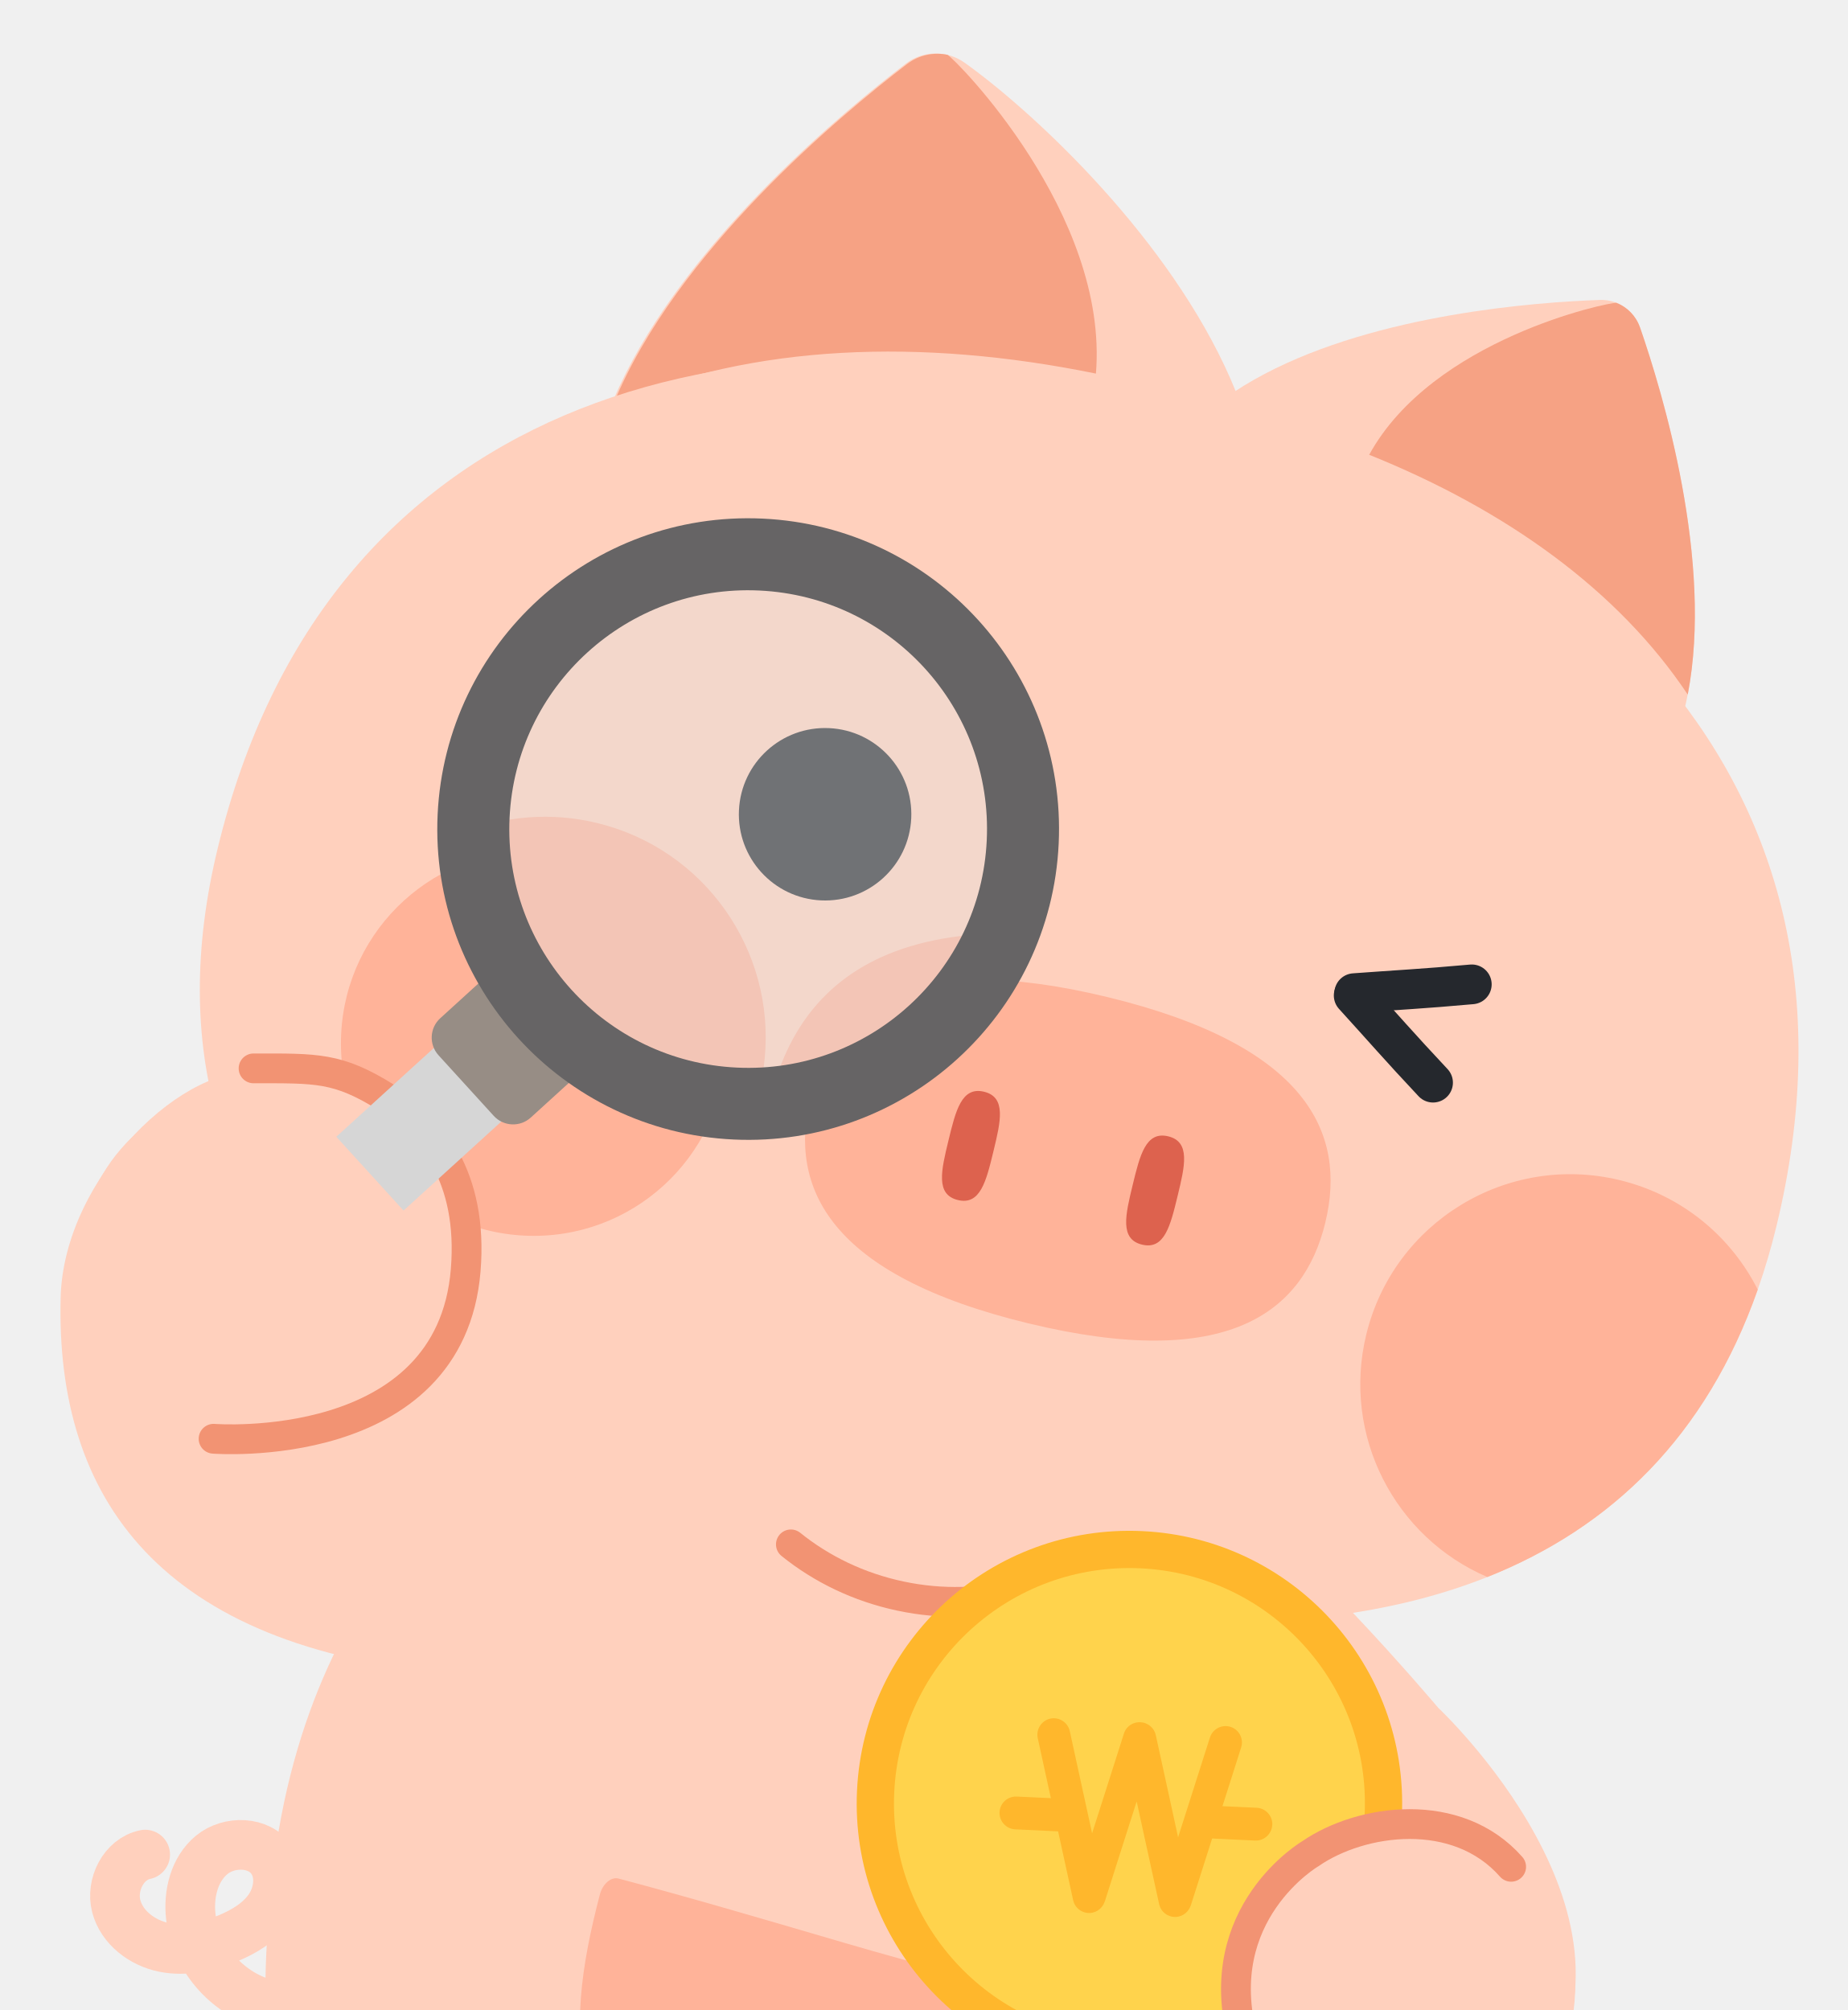
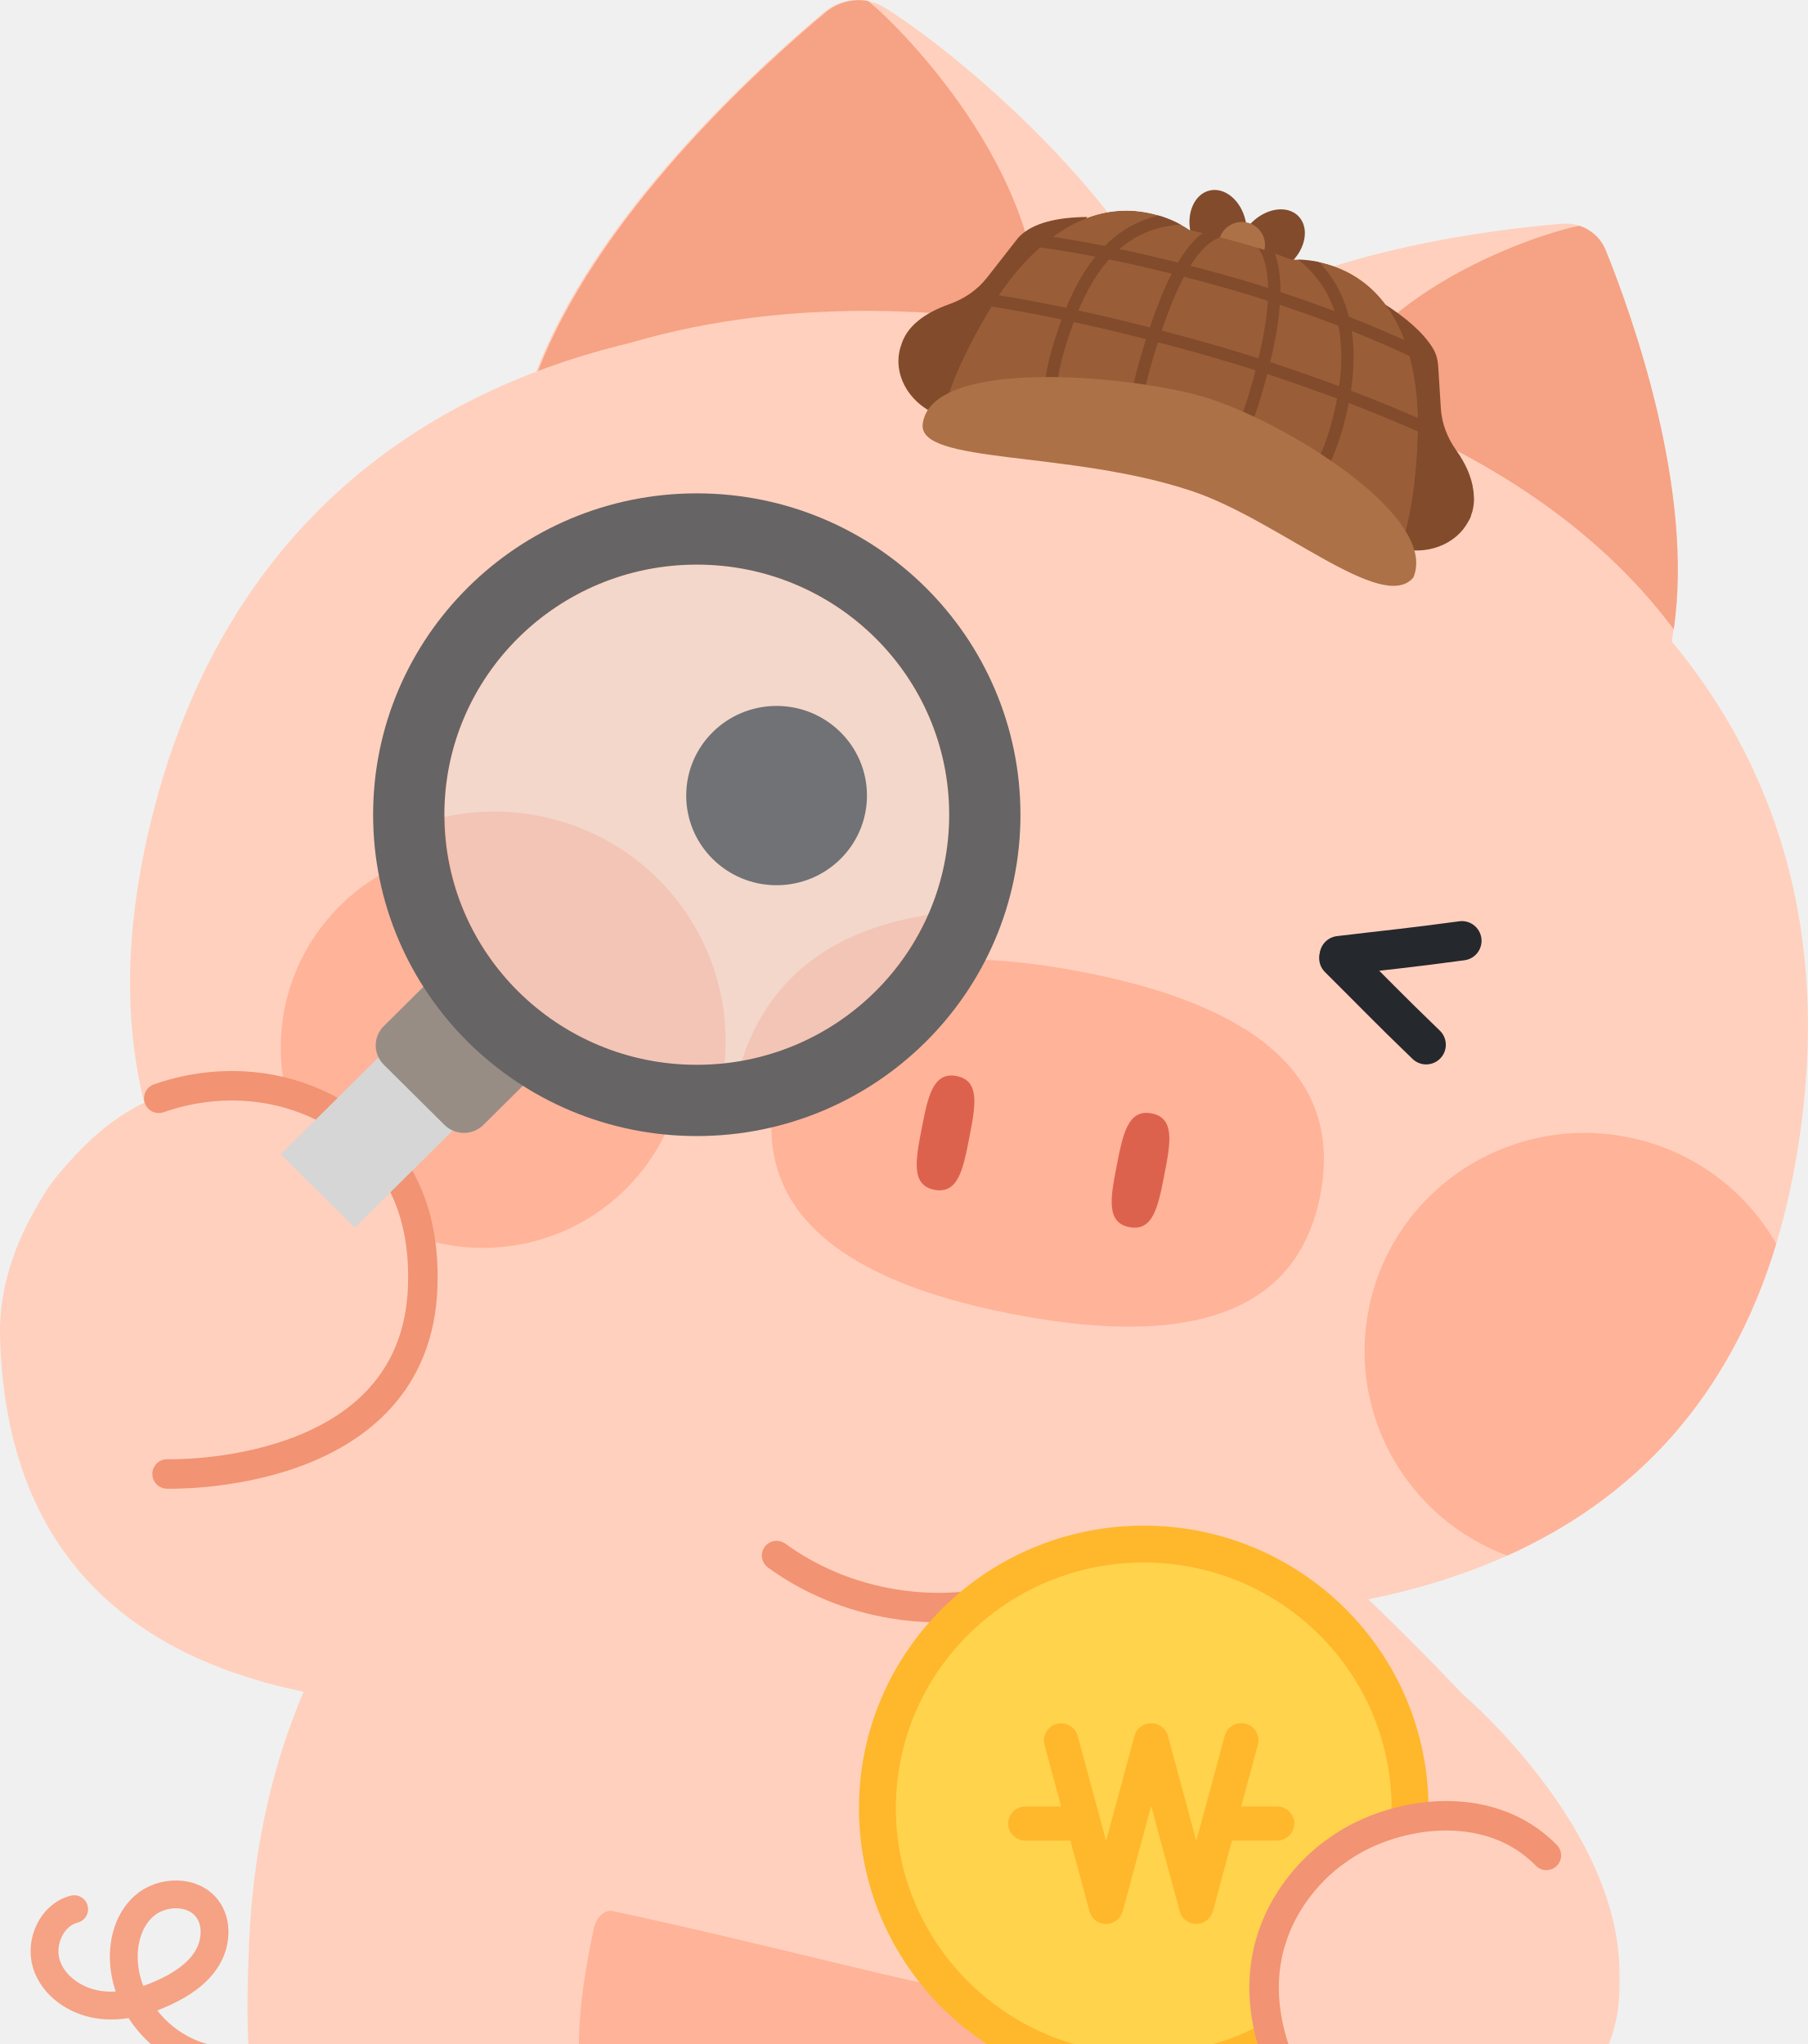
- <svg xmlns="http://www.w3.org/2000/svg" width="102" height="111" viewBox="0 0 102 111" fill="none">
-   <g clip-path="url(#clip0_1839_32021)">
-     <path d="M8.015 102.417C6.821 102.663 6.109 104.092 6.42 105.27C6.731 106.449 7.854 107.297 9.049 107.54C10.244 107.781 11.492 107.502 12.618 107.029C13.489 106.662 14.339 106.156 14.872 105.375C15.406 104.594 15.547 103.492 15.014 102.711C14.309 101.676 12.654 101.638 11.689 102.434C10.724 103.23 10.392 104.601 10.535 105.844C10.791 108.061 12.478 110.043 14.625 110.65C16.772 111.257 19.247 110.452 20.627 108.7" stroke="#FFD0BD" stroke-width="2.742" stroke-linecap="round" stroke-linejoin="round" />
-     <path d="M32.876 76.268L34.466 87.579L25.015 92.437C8.82 90.995 3.067 82.743 3.348 71.658C3.518 64.951 10.343 58.495 14.453 59.263C17.58 59.846 20.379 57.657 23.076 59.343C25.525 60.874 25.116 66.77 24.694 71.941L32.876 76.266L32.876 76.268Z" fill="#FFD0BD" />
-     <path d="M46.2 135.774C46.2 135.774 61.075 135.363 64.995 118.922C71.441 91.897 61.446 81.917 61.446 81.917L51.762 80.093L40.227 77.919L28.43 79.746C28.43 79.746 16.254 86.249 14.872 105.373C13.261 123.529 20.914 126.225 20.914 126.225L46.2 135.774Z" fill="#FFD0BD" />
-     <path d="M50.005 3.519C43.112 8.795 17.576 30.46 44.453 43.424C49.472 45.846 55.504 46.014 60.266 43.119C82.128 29.834 60.312 8.485 53.256 3.462C52.278 2.765 50.959 2.787 50.005 3.518L50.005 3.519Z" fill="#FFD0BD" />
-     <path d="M50.088 3.532C50.736 3.037 51.549 2.868 52.313 3.027C52.747 3.256 61.233 11.813 60.508 20.631C50.826 18.655 41.615 19.012 33.881 22.27C37.348 13.892 46.394 6.358 50.088 3.531L50.088 3.532Z" fill="#F6A284" />
-     <path d="M90.547 18.082C92.893 24.849 100.619 51.382 76.217 48.083C71.659 47.466 67.666 44.72 65.467 40.679C53.759 19.159 81.19 16.813 88.333 16.564C89.325 16.53 90.222 17.145 90.546 18.081L90.547 18.082Z" fill="#FFD0BD" />
-     <path d="M90.547 18.082C90.327 17.447 89.843 16.959 89.246 16.723C88.843 16.683 79.107 18.714 75.595 25.114C83.161 28.159 89.339 32.594 93.183 38.356C94.607 31.01 91.805 21.708 90.549 18.082L90.547 18.082Z" fill="#F6A284" />
-     <path d="M98.086 67.693C97.788 68.926 97.441 70.1 97.048 71.215C94.201 79.315 88.945 84.37 82.12 87.089C72.878 90.768 60.758 90.164 47.844 87.036C24.077 81.279 6.616 69.156 12.019 46.849C17.959 22.319 39.888 15.993 63.655 21.75C87.422 27.506 104.027 43.162 98.086 67.693Z" fill="#FFD0BD" />
-     <path d="M73.173 67.514C74.378 62.539 72.133 57.724 61.138 55.061C50.143 52.398 45.944 55.652 44.739 60.627C43.534 65.602 45.779 70.416 56.774 73.08C67.77 75.743 71.968 72.489 73.174 67.514L73.173 67.514Z" fill="#FFB399" />
-     <path d="M54.849 63.581C54.449 65.232 54.124 66.572 52.884 66.27C51.643 65.969 51.967 64.631 52.367 62.98C52.767 61.328 53.092 59.989 54.332 60.29C55.572 60.591 55.249 61.929 54.849 63.581Z" fill="#DD624E" />
-     <path d="M65.018 66.043C64.618 67.695 64.293 69.034 63.053 68.733C61.812 68.432 62.136 67.094 62.536 65.443C62.936 63.791 63.261 62.452 64.501 62.753C65.741 63.054 65.418 64.392 65.018 66.043Z" fill="#DD624E" />
-     <path d="M45.396 49.012C47.14 49.094 48.621 47.746 48.702 46.002C48.784 44.258 47.436 42.778 45.692 42.696C43.948 42.614 42.468 43.962 42.386 45.706C42.304 47.45 43.652 48.93 45.396 49.012Z" fill="#25282D" />
-     <path d="M28.969 68.237C34.841 68.512 39.824 63.975 40.099 58.103C40.374 52.232 35.837 47.249 29.965 46.974C24.094 46.699 19.111 51.235 18.836 57.107C18.561 62.978 23.098 67.961 28.969 68.237Z" fill="#FFB399" />
-     <path d="M97.048 71.216C94.201 79.316 88.945 84.37 82.12 87.089C77.014 84.902 74.081 79.289 75.431 73.71C76.939 67.487 83.205 63.665 89.427 65.171C92.865 66.003 95.569 68.288 97.048 71.216Z" fill="#FFB399" />
-     <path d="M43.666 85.287C45.355 86.648 47.408 87.652 49.714 88.141C52.02 88.631 54.304 88.544 56.4 87.985" stroke="#F29373" stroke-width="1.645" stroke-miterlimit="10" stroke-linecap="round" />
-     <path d="M74.77 54.846C77.119 54.671 78.549 54.606 81.26 54.36" stroke="#25282D" stroke-width="2.194" stroke-miterlimit="10" stroke-linecap="round" />
-     <path d="M74.74 54.977C76.328 56.72 77.258 57.804 79.121 59.788" stroke="#25282D" stroke-width="2.194" stroke-miterlimit="10" stroke-linecap="round" />
-     <path d="M42.219 123.193C53.685 126.417 56.876 119.662 59.195 111.931C59.351 111.411 59.199 110.79 58.764 110.664C54.603 109.463 50.853 108.533 46.664 107.304C41.6 105.821 38.048 104.776 34.154 103.742C33.717 103.626 33.265 104.074 33.126 104.599C31.076 112.405 30.754 119.968 42.219 123.193Z" fill="#FFB399" />
-     <path d="M11.618 80.043C11.618 80.043 24.684 81.073 25.527 70.74C25.947 65.573 23.606 62.751 21.159 61.22C18.466 59.535 15.158 59.193 12.116 60.109C8.712 61.134 4.369 63.755 4.199 70.454C4.199 70.454 4.638 78.856 11.618 80.042L11.618 80.043Z" fill="#FFD0BD" />
-     <path d="M68.554 111.232C68.552 111.692 68.559 112.15 68.62 112.605C69.309 117.73 76.073 119.812 80.415 118.495C82.157 117.967 83.681 116.897 84.785 115.451C91.954 106.067 79.419 94.324 79.419 94.324C79.419 94.324 71.008 84.374 67.691 82.972C64.372 81.57 53.461 92.803 53.461 92.803C56.017 94.626 58.449 96.663 60.746 98.8C62.426 100.363 64.042 102.01 65.468 103.81C66.804 105.499 68.448 107.645 68.549 109.856C68.57 110.313 68.556 110.772 68.554 111.231L68.554 111.232Z" fill="#FFD0BD" />
-     <path d="M11.792 79.454C11.792 79.454 24.871 80.484 25.712 70.141C26.133 64.97 23.789 62.146 21.341 60.614C18.645 58.928 17.5 59 14 59" stroke="#F29373" stroke-width="1.645" stroke-miterlimit="10" stroke-linecap="round" />
-     <path d="M61.702 113.61C69.442 113.972 76.01 107.992 76.372 100.252C76.735 92.512 70.755 85.944 63.015 85.581C55.275 85.219 48.707 91.199 48.344 98.939C47.982 106.679 53.962 113.247 61.702 113.61Z" fill="#FFD34C" stroke="#FFB72C" stroke-width="2.057" stroke-miterlimit="10" />
-     <path d="M74.517 118.353C74.517 118.353 86.204 119.252 86.932 110.548C87.296 106.196 85.194 103.812 83.003 102.517C80.589 101.09 77.63 100.794 74.913 101.559C71.871 102.414 67.995 104.612 67.86 110.257C67.86 110.257 68.273 117.336 74.517 118.353Z" fill="#FFD0BD" />
-     <path d="M83.433 103.092C80.449 99.698 75.151 100.435 72.351 102.367C72.351 102.367 66.749 105.644 68.622 112.606" stroke="#F29373" stroke-width="1.645" stroke-miterlimit="10" stroke-linecap="round" />
-     <path d="M70.243 100.779C70.231 101.028 70.118 101.25 69.948 101.406C69.777 101.561 69.547 101.653 69.298 101.642L66.924 101.53L65.746 105.225C65.742 105.238 65.734 105.249 65.73 105.26C65.721 105.289 65.709 105.316 65.694 105.344C65.684 105.366 65.672 105.39 65.66 105.413C65.639 105.45 65.613 105.483 65.585 105.518C65.579 105.526 65.571 105.536 65.565 105.544C65.441 105.688 65.273 105.797 65.073 105.841C64.588 105.949 64.103 105.638 63.998 105.152L63.167 101.356L62.767 99.524L62.758 99.479L62.745 99.523L62.175 101.309L60.998 105.006C60.994 105.02 60.986 105.03 60.982 105.041C60.973 105.071 60.958 105.098 60.945 105.126C60.933 105.15 60.924 105.172 60.912 105.194C60.888 105.232 60.865 105.265 60.837 105.299C60.831 105.307 60.822 105.318 60.816 105.326C60.693 105.47 60.525 105.578 60.325 105.623C59.84 105.73 59.355 105.419 59.25 104.934L58.42 101.135L56.048 101.023C55.553 101 55.163 100.574 55.187 100.074C55.21 99.575 55.636 99.19 56.133 99.213L58.02 99.301L57.296 95.987C57.191 95.499 57.502 95.017 57.987 94.909C58.475 94.804 58.958 95.115 59.065 95.601L59.892 99.389L60.292 101.221L60.297 101.246L60.303 101.221L60.873 99.435L62.054 95.733C62.194 95.294 62.639 95.041 63.079 95.122C63.093 95.122 63.103 95.126 63.114 95.129C63.139 95.135 63.163 95.137 63.189 95.143C63.205 95.15 63.218 95.158 63.232 95.162C63.259 95.174 63.287 95.186 63.314 95.199C63.336 95.208 63.357 95.217 63.377 95.229C63.591 95.353 63.756 95.558 63.813 95.819L64.641 99.61L65.04 101.442L65.045 101.461L65.052 101.443L65.621 99.656L66.803 95.951C66.953 95.478 67.465 95.213 67.939 95.363C68.415 95.516 68.68 96.028 68.526 96.501L67.495 99.744L69.384 99.832C69.88 99.856 70.269 100.282 70.246 100.779L70.243 100.779Z" fill="#FFB72C" />
-     <path d="M42.556 60.594C42.808 59.571 43.154 58.602 43.606 57.704C45.286 54.37 48.452 52.018 53.965 51.597C55.012 51.518 56.144 51.508 57.365 51.575C53.992 56.444 48.654 59.818 42.556 60.594Z" fill="#FFB399" />
-     <path d="M45.332 49.723C47.959 49.846 50.188 47.816 50.311 45.189C50.434 42.562 48.404 40.333 45.778 40.21C43.151 40.087 40.922 42.117 40.799 44.744C40.675 47.37 42.705 49.6 45.332 49.723Z" fill="#25282D" />
-     <path d="M42.222 58.436C42.169 59.008 42.072 59.582 41.934 60.156C41.899 60.3 41.86 60.444 41.821 60.586C38.847 60.167 36.129 59.002 33.853 57.291C32.093 55.97 30.597 54.325 29.449 52.449C28.176 50.372 27.332 48.01 27.028 45.495C27.73 45.313 28.451 45.191 29.184 45.138C30.42 45.045 31.691 45.14 32.959 45.448C38.927 46.893 42.792 52.499 42.221 58.438L42.222 58.436Z" fill="#FFB399" />
-     <path opacity="0.4" d="M40.688 59.062C48.008 59.405 54.22 53.749 54.563 46.429C54.906 39.109 49.25 32.897 41.93 32.554C34.61 32.211 28.398 37.867 28.055 45.187C27.712 52.507 33.368 58.719 40.688 59.062Z" fill="#E2E2E2" />
-     <path d="M29.44 60.333L25.729 56.257L18.568 62.776L22.28 66.852L29.44 60.333Z" fill="#D6D6D6" />
-     <path d="M31.896 57.399L28.849 54.053C28.31 53.462 27.395 53.419 26.803 53.957L24.308 56.23C23.716 56.768 23.674 57.684 24.212 58.275L27.259 61.621C27.797 62.212 28.713 62.255 29.304 61.717L31.8 59.445C32.391 58.906 32.434 57.991 31.896 57.399Z" fill="#978D85" />
-     <path d="M40.597 60.943C48.969 61.336 56.074 54.867 56.466 46.495C56.858 38.123 50.389 31.018 42.017 30.625C33.645 30.233 26.54 36.702 26.148 45.074C25.756 53.446 32.225 60.551 40.597 60.943Z" stroke="#666465" stroke-width="3.976" stroke-miterlimit="10" />
+ <svg xmlns="http://www.w3.org/2000/svg" width="130" height="147" viewBox="0 0 130 147" fill="none">
+   <g id="Layer_2" clip-path="url(#clip0_1885_32717)">
+     <g id="Group 1000011847">
+       <g id="Group 1000011848">
+         <path id="Vector" d="M5.332 137.303C3.719 137.711 2.84 139.688 3.34 141.263C3.839 142.837 5.424 143.914 7.069 144.166C8.714 144.417 10.398 143.96 11.902 143.249C13.066 142.698 14.192 141.959 14.87 140.869C15.547 139.779 15.669 138.279 14.892 137.256C13.865 135.901 11.606 135.955 10.341 137.093C9.077 138.231 8.712 140.106 8.987 141.779C9.477 144.76 11.904 147.335 14.87 148.02C17.836 148.705 21.159 147.459 22.927 145.001" stroke="#F6A284" stroke-width="2" stroke-linecap="round" stroke-linejoin="round" />
+         <path id="Vector_2" d="M40.554 100.358L43.445 115.557L30.871 122.726C8.699 121.802 0.329 111.005 0.004 95.994C-0.193 86.912 8.699 77.747 14.352 78.525C18.652 79.115 22.329 75.978 26.112 78.086C29.55 80.002 29.368 88.004 29.123 95.025L40.554 100.356V100.358Z" fill="#FFD0BD" />
+         <path id="Vector_3" d="M62.522 180.001C62.522 180.001 82.775 178.502 87.07 156.015C94.132 119.054 79.868 106.189 79.868 106.189L66.549 104.334L50.683 102.125L34.716 105.344C34.716 105.344 18.532 114.912 17.87 140.867C16.833 165.526 27.439 168.688 27.439 168.688L62.522 180.001Z" fill="#FFD0BD" />
+         <path id="Vector_4" d="M59.26 0.874C50.2 8.446 16.77 39.369 54.24 55.201C61.238 58.158 69.471 58.004 75.779 53.786C104.735 34.431 73.629 6.937 63.689 0.59C62.31 -0.29 60.514 -0.177 59.26 0.872V0.874Z" fill="#FFD0BD" />
+         <path id="Vector_5" d="M59.374 0.885C60.226 0.174 61.324 -0.107 62.376 0.061C62.982 0.343 75.098 11.379 74.673 23.351C61.346 21.293 48.812 22.36 38.475 27.257C42.666 15.705 54.519 4.941 59.374 0.883V0.885Z" fill="#F6A284" />
+         <g id="Group">
+           <path id="Vector_6" d="M115.463 18.002C119.093 27.007 131.321 62.406 97.842 59.489C91.588 58.943 85.969 55.483 82.713 50.157C65.377 21.791 102.625 16.878 112.347 16.089C113.696 15.98 114.959 16.756 115.461 18.002H115.463Z" fill="#FFD0BD" />
+           <path id="Vector_7" d="M115.463 18.002C115.122 17.157 114.43 16.527 113.601 16.245C113.049 16.217 99.906 19.581 95.527 28.461C106.036 32.099 114.742 37.708 120.35 45.258C121.823 35.231 117.409 22.826 115.465 18.002H115.463Z" fill="#F6A284" />
+         </g>
+         <path id="Vector_8" d="M128.911 84.627C128.583 86.314 128.185 87.924 127.721 89.457C124.356 100.594 117.514 107.763 108.382 111.874C96.017 117.435 79.456 117.387 61.65 113.975C28.88 107.695 4.3 92.403 10.241 61.889C16.773 28.332 46.265 18.387 79.035 24.667C111.805 30.946 135.443 51.07 128.911 84.627Z" fill="#FFD0BD" />
+         <g id="Group_2">
+           <path id="Vector_9" d="M94.934 85.963C96.259 79.158 92.891 72.788 77.731 69.883C62.57 66.978 57.054 71.645 55.729 78.45C54.404 85.256 57.773 91.626 72.933 94.531C88.093 97.436 93.609 92.769 94.936 85.963H94.934Z" fill="#FFB399" />
+           <g id="Group_3">
+             <path id="Vector_10" d="M69.701 81.805C69.261 84.064 68.904 85.897 67.194 85.568C65.484 85.24 65.839 83.409 66.279 81.15C66.719 78.891 67.076 77.058 68.786 77.387C70.496 77.716 70.141 79.546 69.701 81.805Z" fill="#DD624E" />
+             <path id="Vector_11" d="M83.722 84.492C83.282 86.751 82.925 88.583 81.215 88.255C79.504 87.926 79.86 86.096 80.299 83.836C80.739 81.577 81.097 79.745 82.807 80.073C84.517 80.402 84.162 82.233 83.722 84.492Z" fill="#DD624E" />
+           </g>
+         </g>
+         <path id="Vector_12" d="M55.883 62.699C58.266 62.699 60.198 60.782 60.198 58.418C60.198 56.053 58.266 54.137 55.883 54.137C53.5 54.137 51.568 56.053 51.568 58.418C51.568 60.782 53.5 62.699 55.883 62.699Z" fill="#25282D" />
+         <path id="Vector_13" d="M34.716 89.743C42.738 89.743 49.242 83.291 49.242 75.331C49.242 67.372 42.738 60.92 34.716 60.92C26.693 60.92 20.19 67.372 20.19 75.331C20.19 83.291 26.693 89.743 34.716 89.743Z" fill="#FFB399" />
+         <path id="Vector_14" d="M127.721 89.457C124.357 100.594 117.514 107.763 108.382 111.874C101.281 109.239 96.925 101.832 98.409 94.2C100.067 85.689 108.366 80.121 116.945 81.764C121.685 82.672 125.517 85.59 127.721 89.457Z" fill="#FFB399" />
+         <path id="Vector_15" d="M55.842 111.874C58.231 113.608 61.094 114.835 64.269 115.351C67.445 115.867 70.553 115.605 73.374 114.716" stroke="#F29373" stroke-width="2.12" stroke-miterlimit="10" stroke-linecap="round" />
+         <path id="Vector_16" d="M96.302 68.728C99.494 68.341 101.438 68.163 105.119 67.658" stroke="#25282D" stroke-width="2.827" stroke-miterlimit="10" stroke-linecap="round" />
+         <path id="Vector_17" d="M96.27 68.906C98.546 71.164 99.883 72.571 102.55 75.136" stroke="#25282D" stroke-width="2.827" stroke-miterlimit="10" stroke-linecap="round" />
+         <path id="Vector_18" d="M56.291 163.236C72.128 166.871 76.047 157.531 78.715 146.927C78.894 146.214 78.647 145.384 78.047 145.241C72.297 143.881 67.125 142.86 61.335 141.464C54.337 139.778 49.427 138.59 44.053 137.439C43.449 137.309 42.861 137.944 42.706 138.662C40.41 149.352 40.453 159.601 56.291 163.236Z" fill="#FFB399" />
+         <path id="Vector_19" d="M11.815 106.811C11.815 106.811 29.694 107.375 30.182 93.346C30.425 86.331 27.053 82.663 23.62 80.747C19.84 78.638 15.308 78.385 11.22 79.817C6.645 81.419 0.891 85.239 1.087 94.312C1.087 94.312 2.223 105.647 11.815 106.809V106.811Z" fill="#FFD0BD" />
+         <path id="Vector_20" d="M91.429 145.39C91.456 146.012 91.495 146.632 91.607 147.243C92.874 154.132 102.228 156.519 108.064 154.463C110.405 153.638 112.415 152.094 113.827 150.068C123.002 136.921 105.162 121.832 105.162 121.832C105.162 121.832 93.059 108.907 88.447 107.22C83.832 105.534 69.675 121.42 69.675 121.42C73.277 123.724 76.722 126.325 79.991 129.07C82.38 131.077 84.689 133.203 86.748 135.547C88.677 137.747 91.055 140.545 91.334 143.53C91.392 144.146 91.403 144.768 91.429 145.388V145.39Z" fill="#FFD0BD" />
+         <path id="Vector_21" d="M12.015 106.004C12.015 106.004 29.911 106.568 30.397 92.526C30.641 85.505 27.265 81.833 23.829 79.917C20.046 77.806 15.51 77.554 11.418 78.987" stroke="#F29373" stroke-width="2.12" stroke-miterlimit="10" stroke-linecap="round" />
+         <path id="Vector_22" d="M82.24 149.04C92.815 149.04 101.388 140.535 101.388 130.043C101.388 119.551 92.815 111.046 82.24 111.046C71.665 111.046 63.092 119.551 63.092 130.043C63.092 140.535 71.665 149.04 82.24 149.04Z" fill="#FFD34C" stroke="#FFB72C" stroke-width="2.65" stroke-miterlimit="10" />
+         <path id="Vector_23" d="M100.014 154.643C100.014 154.643 116.005 155.118 116.441 143.299C116.66 137.39 113.642 134.299 110.572 132.685C107.19 130.909 103.137 130.695 99.481 131.902C95.389 133.252 90.245 136.471 90.421 144.114C90.421 144.114 91.437 153.663 100.014 154.643Z" fill="#FFD0BD" />
+         <path id="Vector_24" d="M111.195 133.436C106.91 129.035 99.734 130.368 96.04 133.158C96.04 133.158 88.612 137.946 91.609 147.245" stroke="#F29373" stroke-width="2.12" stroke-miterlimit="10" stroke-linecap="round" />
+         <path id="Vector_25" d="M93.065 131.144C93.065 131.481 92.924 131.79 92.702 132.011C92.479 132.231 92.172 132.371 91.832 132.371H88.587L87.217 137.442C87.214 137.461 87.203 137.476 87.199 137.491C87.188 137.532 87.172 137.569 87.154 137.608C87.143 137.637 87.128 137.671 87.113 137.702C87.087 137.754 87.053 137.801 87.017 137.849C87.01 137.86 86.999 137.875 86.991 137.886C86.832 138.089 86.609 138.246 86.34 138.319C85.685 138.495 85.004 138.105 84.83 137.455L83.454 132.373L82.792 129.92L82.777 129.861L82.762 129.92L82.1 132.373L80.73 137.448C80.726 137.467 80.715 137.481 80.711 137.496C80.7 137.537 80.681 137.574 80.666 137.613C80.651 137.647 80.64 137.676 80.625 137.708C80.595 137.76 80.565 137.806 80.53 137.855C80.522 137.866 80.511 137.881 80.504 137.892C80.345 138.094 80.122 138.252 79.853 138.324C79.198 138.501 78.516 138.111 78.343 137.461L76.969 132.374H73.728C73.051 132.374 72.493 131.823 72.493 131.145C72.493 130.468 73.049 129.92 73.728 129.92H76.307L75.107 125.483C74.933 124.83 75.326 124.158 75.981 123.981C76.64 123.809 77.317 124.199 77.495 124.848L78.865 129.92L79.527 132.373L79.534 132.406L79.542 132.373L80.204 129.92L81.578 124.837C81.74 124.236 82.332 123.864 82.936 123.946C82.955 123.946 82.97 123.95 82.985 123.954C83.019 123.961 83.052 123.961 83.088 123.968C83.11 123.976 83.129 123.987 83.148 123.991C83.185 124.006 83.224 124.02 83.262 124.035C83.292 124.046 83.322 124.058 83.35 124.072C83.649 124.226 83.887 124.494 83.982 124.843L85.352 129.918L86.014 132.371L86.022 132.397L86.029 132.371L86.692 129.918L88.067 124.832C88.241 124.182 88.922 123.792 89.577 123.965C90.236 124.141 90.63 124.817 90.451 125.467L89.251 129.918H91.834C92.511 129.918 93.069 130.47 93.069 131.144H93.065Z" fill="#FFB72C" />
+         <path id="Vector_26" d="M52.75 78.545C53.029 77.145 53.439 75.812 53.998 74.568C56.075 69.953 60.241 66.571 67.731 65.652C69.153 65.479 70.695 65.394 72.364 65.407C68.077 72.207 61.015 77.108 52.75 78.545Z" fill="#FFB399" />
+         <path id="Vector_27" d="M55.841 63.663C59.43 63.663 62.34 60.777 62.34 57.216C62.34 53.655 59.43 50.769 55.841 50.769C52.252 50.769 49.343 53.655 49.343 57.216C49.343 60.777 52.252 63.663 55.841 63.663Z" fill="#25282D" />
+         <path id="Vector_28" d="M52.157 75.647C52.122 76.423 52.026 77.206 51.875 77.992C51.835 78.188 51.792 78.385 51.747 78.58C47.666 78.201 43.887 76.798 40.674 74.628C38.191 72.953 36.046 70.822 34.36 68.358C32.493 65.629 31.191 62.488 30.616 59.106C31.561 58.815 32.536 58.605 33.533 58.486C35.212 58.282 36.95 58.33 38.7 58.666C46.927 60.242 52.556 67.581 52.155 75.649L52.157 75.647Z" fill="#FFB399" />
+         <path id="Vector_29" opacity="0.4" d="M50.106 76.59C60.108 76.59 68.216 68.546 68.216 58.624C68.216 48.701 60.108 40.657 50.106 40.657C40.105 40.657 31.997 48.701 31.997 58.624C31.997 68.546 40.105 76.59 50.106 76.59Z" fill="#E2E2E2" />
+       </g>
+       <g id="Group_4">
+         <path id="Vector_30" d="M34.853 79.022L29.533 73.744L20.188 83.016L25.508 88.294L34.853 79.022Z" fill="#D6D6D6" />
+         <path id="Vector_31" d="M38.014 74.899L33.647 70.566C32.875 69.8 31.624 69.8 30.852 70.566L27.595 73.798C26.823 74.563 26.823 75.805 27.595 76.57L31.962 80.903C32.734 81.669 33.985 81.669 34.757 80.903L38.014 77.671C38.786 76.906 38.786 75.665 38.014 74.899Z" fill="#978D85" />
+         <path id="Vector_32" d="M50.103 79.141C61.542 79.141 70.815 69.941 70.815 58.592C70.815 47.243 61.542 38.043 50.103 38.043C38.664 38.043 29.391 47.243 29.391 58.592C29.391 69.941 38.664 79.141 50.103 79.141Z" stroke="#666465" stroke-width="5.124" stroke-miterlimit="10" />
+       </g>
+       <g id="íì ëª¨ì">
+         <g id="ëª¨ììº¡">
+           <g id="Group_5">
+             <path id="Vector_33" d="M105.852 36.853C105.991 36.379 106.019 35.9 105.962 35.43C105.958 35.387 105.952 35.342 105.948 35.299C105.948 35.288 105.944 35.276 105.942 35.264C105.82 34.295 105.38 33.325 104.707 32.375C104.078 31.488 103.674 30.465 103.607 29.383L103.415 26.328C103.387 25.88 103.271 25.436 103.036 25.049C102.341 23.911 101.082 22.843 99.572 21.878L98.727 38.483C99.214 38.882 99.796 39.204 100.459 39.395C102.568 40.003 104.711 39.163 105.587 37.494C105.655 37.391 105.716 37.276 105.761 37.143C105.777 37.096 105.783 37.05 105.797 37.003C105.814 36.952 105.836 36.904 105.852 36.851V36.853Z" fill="#824B2C" />
+             <path id="Vector_34" d="M73.221 17.092L70.97 19.971C70.277 20.858 69.327 21.497 68.26 21.876C66.467 22.513 65.183 23.474 64.79 24.858C64.775 24.901 64.757 24.944 64.745 24.987C64.133 27.075 65.556 29.322 67.921 30.004C68.582 30.195 69.246 30.236 69.874 30.16L78.181 15.604C76.037 15.622 74.204 16.024 73.221 17.092Z" fill="#824B2C" />
+             <g id="Group_6">
+               <path id="Vector_35" d="M89.559 15.849C90.059 18.028 89.272 18.644 88.182 18.89C87.092 19.135 86.083 18.782 85.616 16.739C85.288 15.307 85.902 13.944 86.992 13.698C88.082 13.453 89.231 14.414 89.559 15.849Z" fill="#824B2C" />
+               <path id="Vector_36" d="M90.027 15.985C88.427 17.558 88.761 18.498 89.546 19.285C90.332 20.073 91.374 20.312 92.875 18.837C93.927 17.802 94.141 16.324 93.356 15.537C92.57 14.749 91.08 14.95 90.027 15.985Z" fill="#824B2C" />
+             </g>
+             <path id="Vector_37" d="M89.296 19.272C90.217 19.272 90.963 18.531 90.963 17.617C90.963 16.703 90.217 15.962 89.296 15.962C88.375 15.962 87.629 16.703 87.629 17.617C87.629 18.531 88.375 19.272 89.296 19.272Z" fill="#AC7147" />
+             <g id="Clip path group">
+               <mask id="mask0_1885_32717" style="mask-type:luminance" maskUnits="userSpaceOnUse" x="67" y="15" width="35" height="28">
+                 <g id="clippath">
+                   <path id="Vector_38" d="M101.1 38.124C101.577 36.282 101.877 34.003 101.96 31.202C102.011 29.485 101.964 25.034 99.637 21.905V21.902C99.637 21.902 99.633 21.9 99.631 21.898C98.665 20.601 97.309 19.531 95.401 18.98C94.564 18.738 93.722 18.644 92.889 18.666C91.636 18.198 90.472 17.82 89.535 17.549C88.439 17.233 87.047 16.864 85.535 16.535C84.852 16.081 84.096 15.716 83.271 15.479C81.433 14.948 79.766 15.095 78.291 15.625C78.277 15.625 78.261 15.625 78.246 15.625L78.232 15.648C74.513 17.015 72.027 20.812 71.133 22.305C69.682 24.726 68.702 26.814 68.111 28.631C67.767 29.687 67.557 30.65 67.463 31.529C69.753 33.165 78.754 32.771 86.293 35.298C90.36 36.66 95.603 40.84 99.028 42.577C99.89 41.514 100.593 40.064 101.096 38.126L101.1 38.124Z" fill="white" />
+                 </g>
+               </mask>
+               <g mask="url(#mask0_1885_32717)">
+                 <g id="Group_7">
+                   <path id="Vector_39" d="M101.1 38.124C101.577 36.282 101.877 34.003 101.96 31.202C102.011 29.485 101.964 25.034 99.637 21.905V21.902C99.637 21.902 99.633 21.9 99.631 21.898C98.665 20.601 97.31 19.531 95.401 18.98C94.564 18.738 93.722 18.644 92.889 18.666C91.637 18.198 90.472 17.82 89.535 17.549C88.44 17.233 87.047 16.864 85.535 16.535C84.852 16.081 84.096 15.716 83.271 15.479C81.433 14.948 79.766 15.095 78.291 15.625C78.277 15.625 78.262 15.625 78.246 15.625L78.232 15.648C74.513 17.015 72.027 20.812 71.133 22.305C69.682 24.726 68.702 26.814 68.111 28.631C67.767 29.687 67.525 30.01 67.431 30.889C69.72 32.525 78.755 32.771 86.293 35.298C90.36 36.66 95.653 39.793 99.078 41.53C99.939 40.468 100.593 40.064 101.096 38.126L101.1 38.124Z" fill="#995E38" />
+                   <path id="Vector_40" d="M65.928 29.342L73.563 17.197C79.356 17.845 85.944 19.622 88.807 20.449C92.564 21.533 98.052 23.466 102.616 25.724L102.5 39.899L65.928 29.342Z" stroke="#824B2C" stroke-width="0.884" stroke-linecap="round" stroke-linejoin="round" />
+                   <path id="Vector_41" d="M61.315 33.777L69.706 21.371C76.43 22.254 84.116 24.344 87.456 25.307C91.839 26.572 98.258 28.786 103.619 31.303L103.996 46.097L61.315 33.777Z" stroke="#824B2C" stroke-width="0.884" stroke-linecap="round" stroke-linejoin="round" />
+                   <path id="Vector_42" d="M96.035 31.004C94.127 37.52 88.108 41.511 82.592 39.92C77.076 38.327 74.152 31.754 76.061 25.237C77.967 18.721 81.176 13.919 89.502 16.323C97.039 18.498 97.942 24.489 96.034 31.006L96.035 31.004Z" stroke="#824B2C" stroke-width="0.884" stroke-linecap="round" stroke-linejoin="round" />
+                   <path id="Vector_43" d="M90.309 28.201C88.614 33.986 85.47 38.166 83.288 37.536C81.107 36.906 80.71 31.706 82.405 25.92C84.1 20.134 86.132 15.633 89.425 16.584C92.408 17.446 92.004 22.415 90.309 28.201Z" stroke="#824B2C" stroke-width="0.884" stroke-linecap="round" stroke-linejoin="round" />
+                 </g>
+               </g>
+             </g>
+             <path id="Vector_44" d="M101.629 41.53C99.428 44.173 91.937 37.403 85.726 35.323C76.866 32.354 65.977 33.42 66.35 30.483C66.961 25.674 81.17 26.988 86.458 28.514C92.083 30.138 103.511 37.079 101.629 41.53Z" fill="#AC7147" />
+           </g>
+         </g>
+       </g>
+     </g>
  </g>
  <defs>
-     <clipPath id="clip0_1839_32021">
-       <rect width="95.25" height="132.932" fill="white" transform="translate(6.66309 0.84375) rotate(2.68267)" />
+     <clipPath id="clip0_1885_32717">
+       <rect width="130" height="180" fill="white" transform="translate(0 0.000976562)" />
    </clipPath>
  </defs>
</svg>
